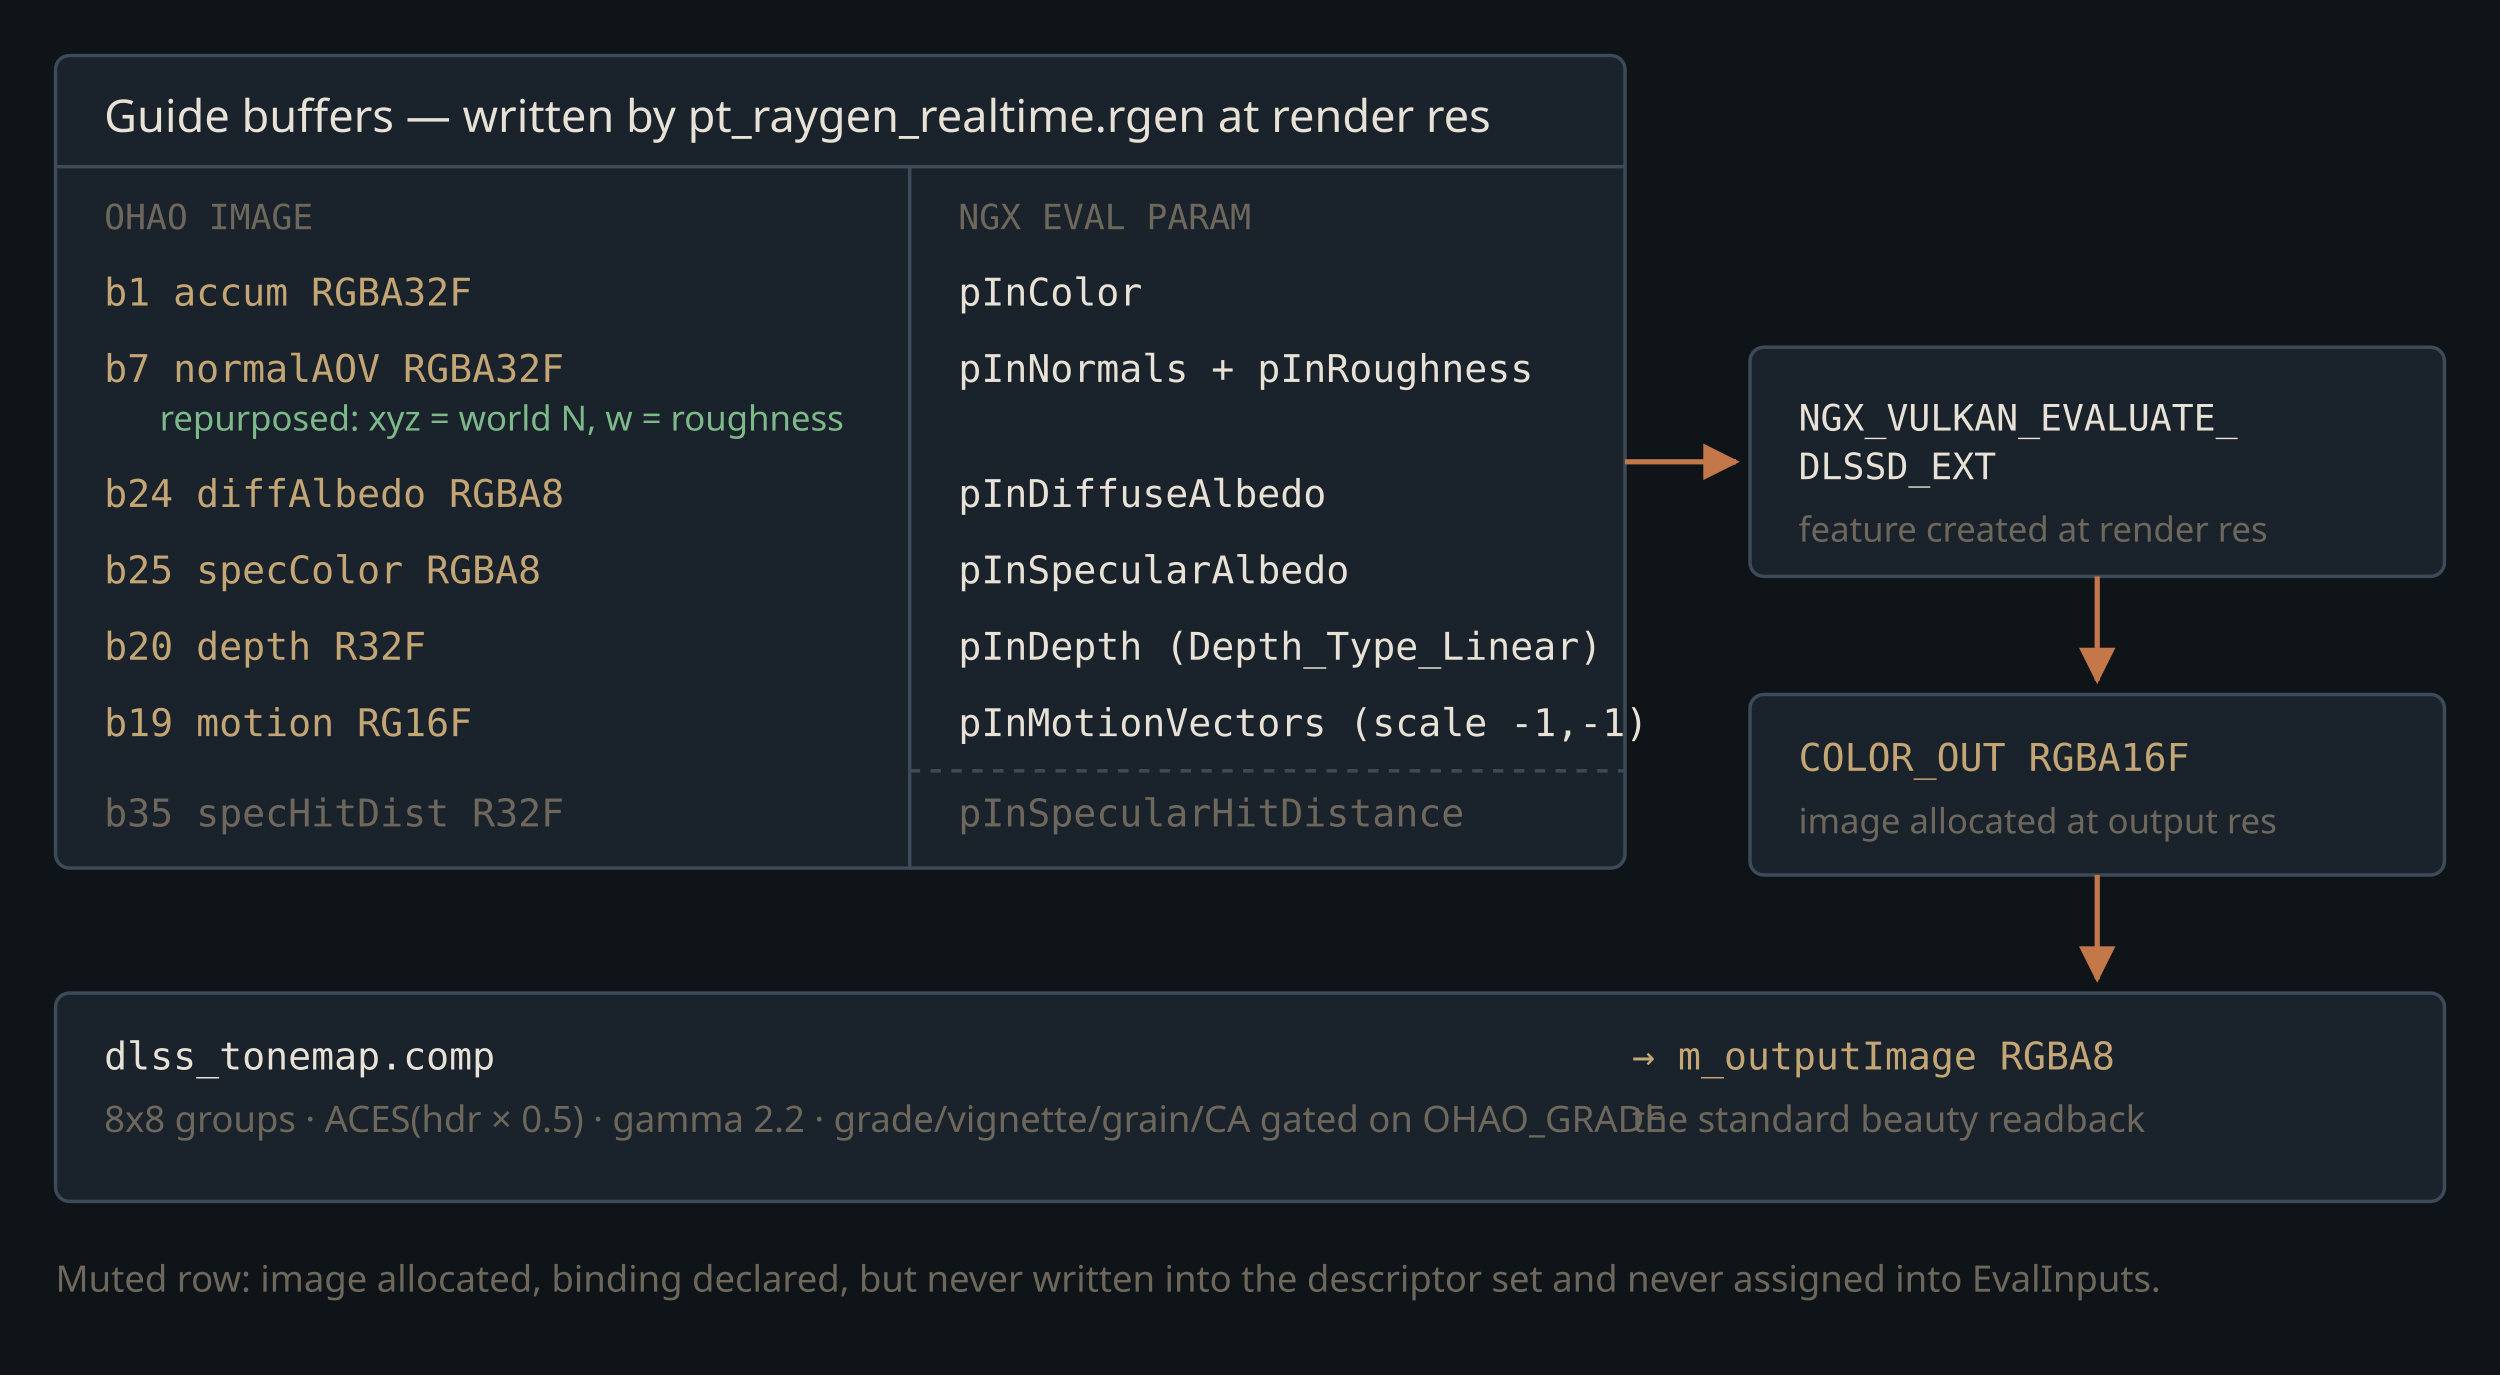
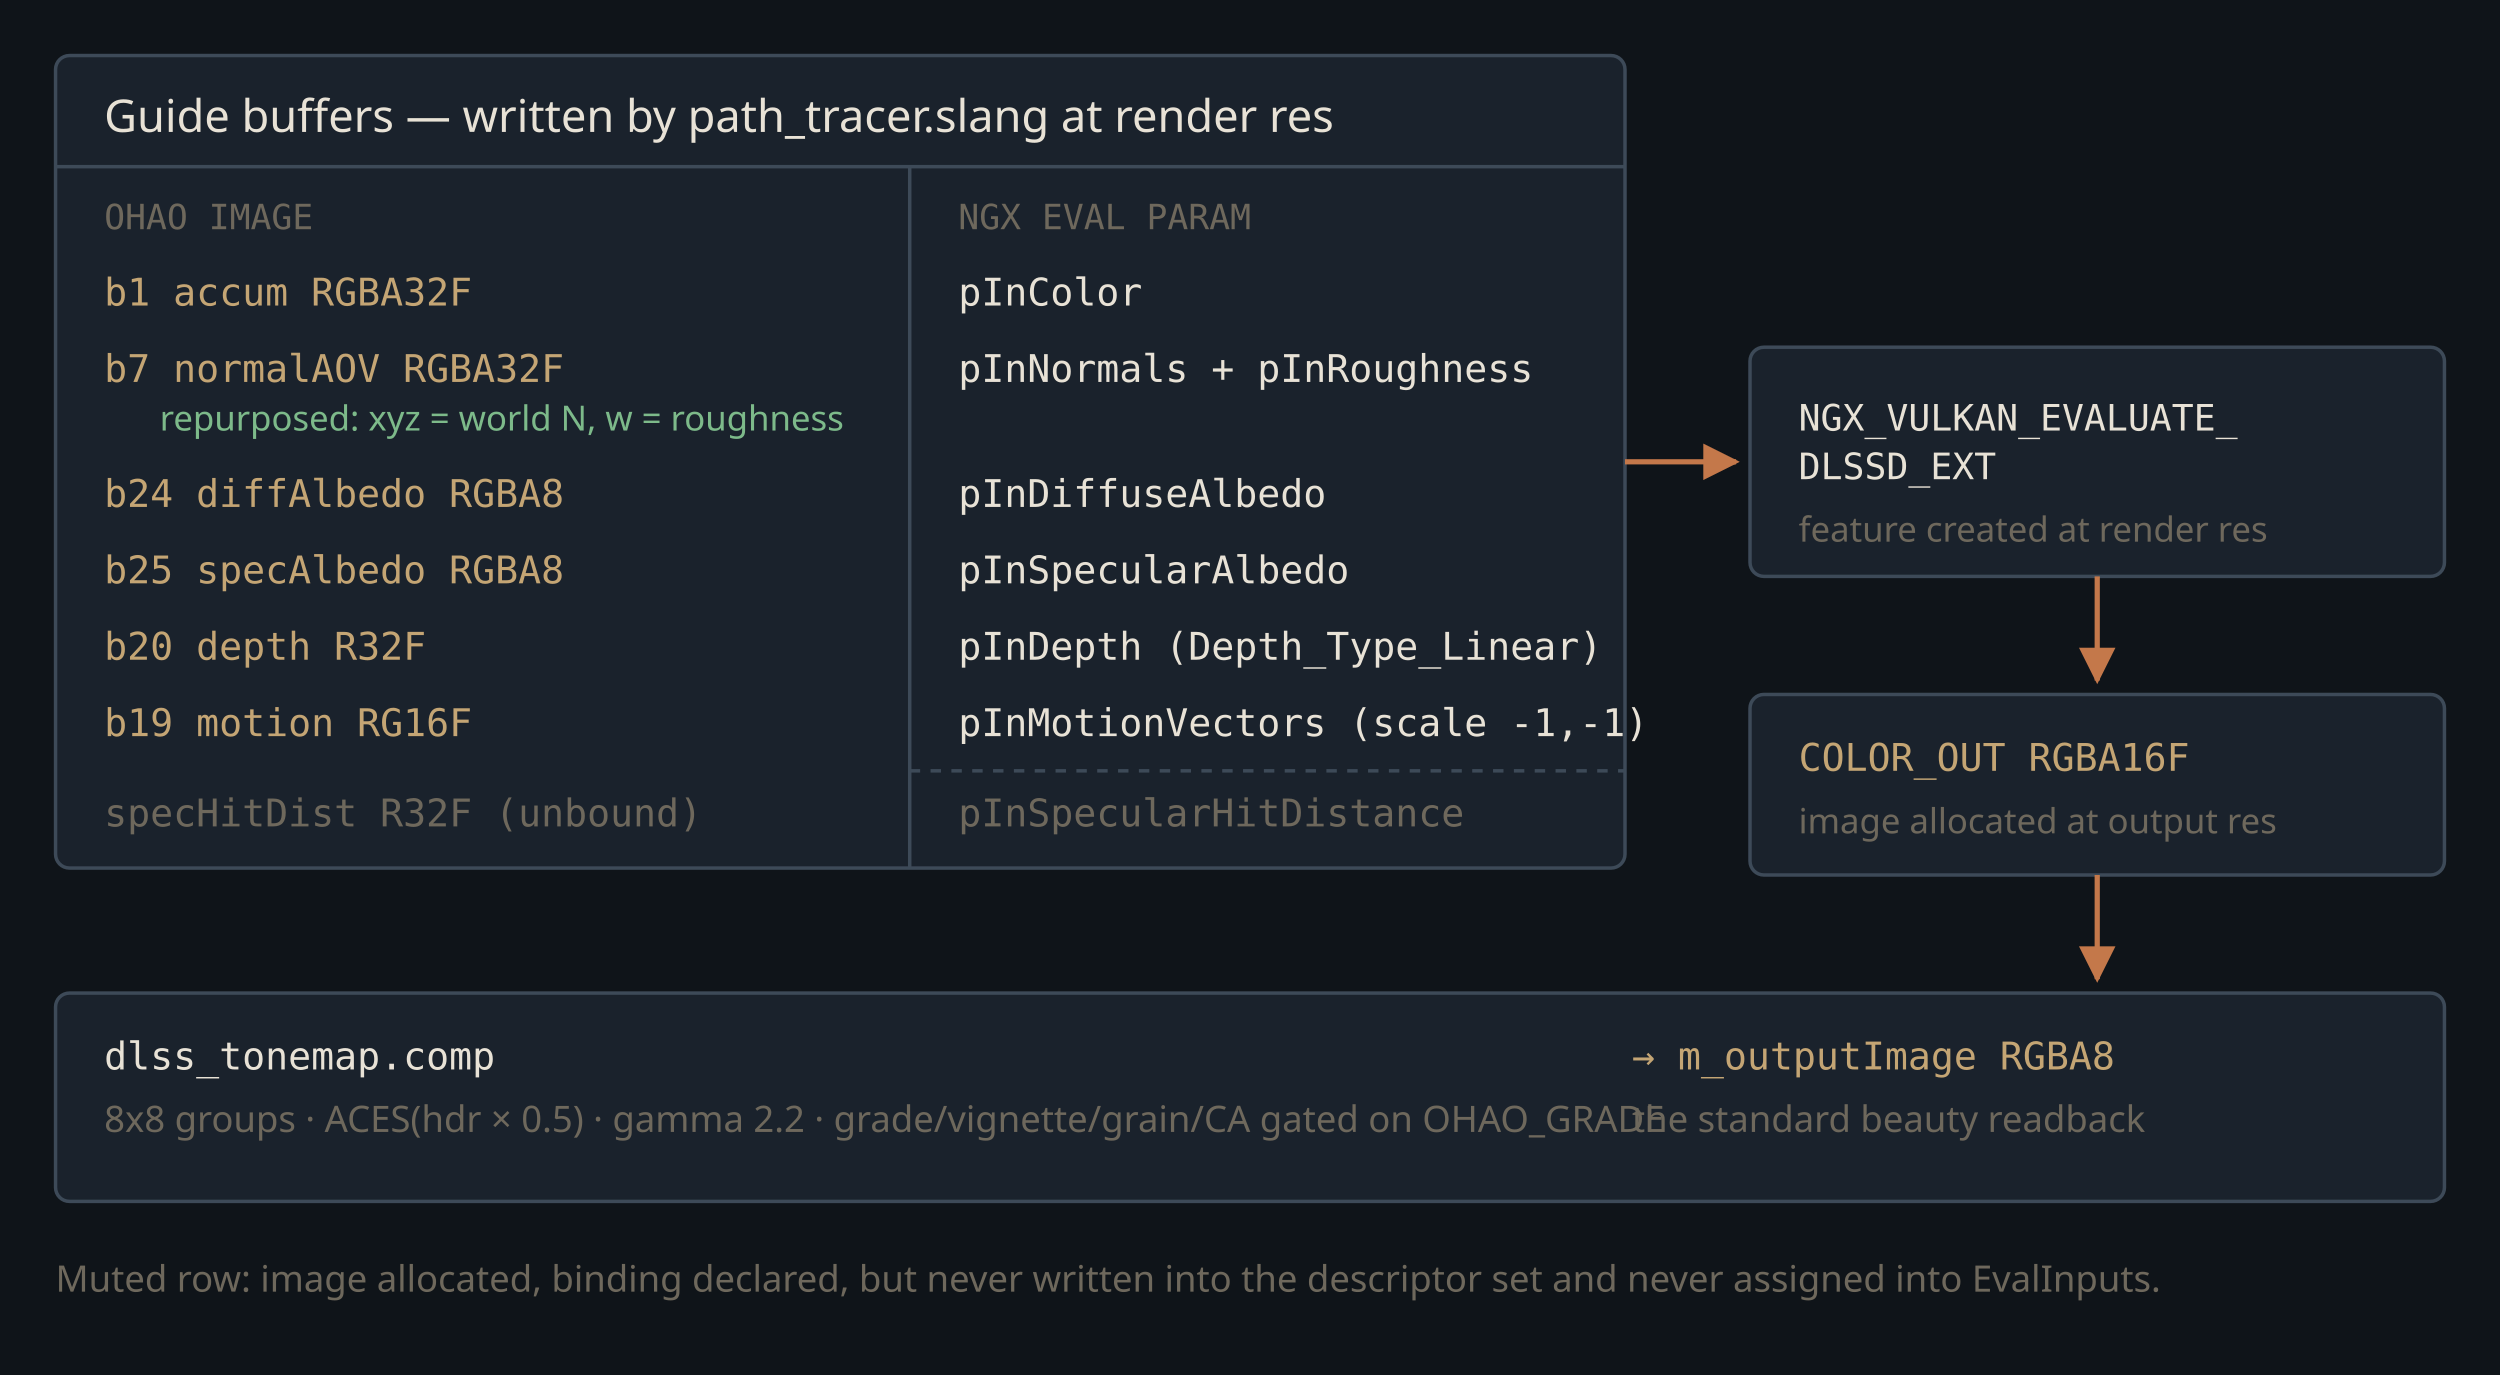
- <svg xmlns="http://www.w3.org/2000/svg" viewBox="0 0 720 396" class="unit-diagram" role="img" aria-label="Mapping from OHAO render-resolution AOV images to NVSDK NGX DLSSD evaluation parameters, and the output chain from COLOR_OUT through the tonemap compute pass to the RGBA8 beauty image. The specular hit-distance guide at binding 35 is drawn muted because it is declared in the descriptor layout but never written into the descriptor set and never assigned into EvalInputs.">
+ <svg xmlns="http://www.w3.org/2000/svg" viewBox="0 0 720 396" class="unit-diagram" role="img" aria-label="Mapping from OHAO render-resolution AOV images to NVSDK NGX DLSSD evaluation parameters, and the output chain from COLOR_OUT through the tonemap compute pass to the RGBA8 beauty image. The specular hit-distance guide is drawn muted because it is allocated but in no descriptor set, written by nothing and never assigned into EvalInputs.">
  <defs>
    <marker id="dlssArrow" viewBox="0 0 10 10" refX="9" refY="5" markerWidth="7" markerHeight="7" orient="auto">
      <path d="M0,0 L10,5 L0,10 z" fill="#c4784a" />
    </marker>
  </defs>
  <rect x="0" y="0" width="720" height="396" fill="#0f1419" />
  <rect x="16" y="16" width="452" height="234" rx="4" fill="#1a222c" stroke="#3d4a58" />
-   <text x="30" y="38" font-family="DM Sans,sans-serif" font-size="13" fill="#e8e2d6">Guide buffers — written by pt_raygen_realtime.rgen at render res</text>
+   <text x="30" y="38" font-family="DM Sans,sans-serif" font-size="13" fill="#e8e2d6">Guide buffers — written by path_tracer.slang at render res</text>
  <line x1="16" y1="48" x2="468" y2="48" stroke="#3d4a58" />
  <line x1="262" y1="48" x2="262" y2="250" stroke="#3d4a58" />
  <text x="30" y="66" font-family="IBM Plex Mono,monospace" font-size="10" fill="#6e685c">OHAO IMAGE</text>
  <text x="276" y="66" font-family="IBM Plex Mono,monospace" font-size="10" fill="#6e685c">NGX EVAL PARAM</text>
  <text x="30" y="88" font-family="IBM Plex Mono,monospace" font-size="11" fill="#c4a574">b1  accum   RGBA32F</text>
  <text x="276" y="88" font-family="IBM Plex Mono,monospace" font-size="11" fill="#e8e2d6">pInColor</text>
  <text x="30" y="110" font-family="IBM Plex Mono,monospace" font-size="11" fill="#c4a574">b7  normalAOV RGBA32F</text>
  <text x="276" y="110" font-family="IBM Plex Mono,monospace" font-size="11" fill="#e8e2d6">pInNormals + pInRoughness</text>
  <text x="46" y="124" font-family="DM Sans,sans-serif" font-size="10" fill="#7dba8a">repurposed: xyz = world N, w = roughness</text>
  <text x="30" y="146" font-family="IBM Plex Mono,monospace" font-size="11" fill="#c4a574">b24 diffAlbedo RGBA8</text>
  <text x="276" y="146" font-family="IBM Plex Mono,monospace" font-size="11" fill="#e8e2d6">pInDiffuseAlbedo</text>
-   <text x="30" y="168" font-family="IBM Plex Mono,monospace" font-size="11" fill="#c4a574">b25 specColor  RGBA8</text>
+   <text x="30" y="168" font-family="IBM Plex Mono,monospace" font-size="11" fill="#c4a574">b25 specAlbedo RGBA8</text>
  <text x="276" y="168" font-family="IBM Plex Mono,monospace" font-size="11" fill="#e8e2d6">pInSpecularAlbedo</text>
  <text x="30" y="190" font-family="IBM Plex Mono,monospace" font-size="11" fill="#c4a574">b20 depth    R32F</text>
  <text x="276" y="190" font-family="IBM Plex Mono,monospace" font-size="11" fill="#e8e2d6">pInDepth (Depth_Type_Linear)</text>
  <text x="30" y="212" font-family="IBM Plex Mono,monospace" font-size="11" fill="#c4a574">b19 motion   RG16F</text>
  <text x="276" y="212" font-family="IBM Plex Mono,monospace" font-size="11" fill="#e8e2d6">pInMotionVectors (scale -1,-1)</text>
-   <text x="30" y="238" font-family="IBM Plex Mono,monospace" font-size="11" fill="#6e685c">b35 specHitDist R32F</text>
+   <text x="30" y="238" font-family="IBM Plex Mono,monospace" font-size="11" fill="#6e685c">specHitDist R32F (unbound)</text>
  <text x="276" y="238" font-family="IBM Plex Mono,monospace" font-size="11" fill="#6e685c">pInSpecularHitDistance</text>
  <line x1="262" y1="222" x2="468" y2="222" stroke="#3d4a58" stroke-dasharray="3 3" />
  <path d="M468,133 L500,133" stroke="#c4784a" stroke-width="1.5" fill="none" marker-end="url(#dlssArrow)" />
  <rect x="504" y="100" width="200" height="66" rx="4" fill="#1a222c" stroke="#3d4a58" />
  <text x="518" y="124" font-family="IBM Plex Mono,monospace" font-size="10.5" fill="#e8e2d6">NGX_VULKAN_EVALUATE_</text>
  <text x="518" y="138" font-family="IBM Plex Mono,monospace" font-size="10.5" fill="#e8e2d6">DLSSD_EXT</text>
  <text x="518" y="156" font-family="DM Sans,sans-serif" font-size="10" fill="#6e685c">feature created at render res</text>
  <path d="M604,166 L604,196" stroke="#c4784a" stroke-width="1.5" fill="none" marker-end="url(#dlssArrow)" />
  <rect x="504" y="200" width="200" height="52" rx="4" fill="#1a222c" stroke="#3d4a58" />
  <text x="518" y="222" font-family="IBM Plex Mono,monospace" font-size="11" fill="#c4a574">COLOR_OUT RGBA16F</text>
  <text x="518" y="240" font-family="DM Sans,sans-serif" font-size="10" fill="#6e685c">image allocated at output res</text>
  <path d="M604,252 L604,282" stroke="#c4784a" stroke-width="1.5" fill="none" marker-end="url(#dlssArrow)" />
  <rect x="16" y="286" width="688" height="60" rx="4" fill="#1a222c" stroke="#3d4a58" />
  <text x="30" y="308" font-family="IBM Plex Mono,monospace" font-size="11" fill="#e8e2d6">dlss_tonemap.comp</text>
  <text x="30" y="326" font-family="DM Sans,sans-serif" font-size="10.5" fill="#6e685c">8x8 groups · ACES(hdr × 0.5) · gamma 2.2 · grade/vignette/grain/CA gated on OHAO_GRADE</text>
  <text x="470" y="308" font-family="IBM Plex Mono,monospace" font-size="11" fill="#c4a574">→ m_outputImage RGBA8</text>
  <text x="470" y="326" font-family="DM Sans,sans-serif" font-size="10.5" fill="#6e685c">the standard beauty readback</text>
  <text x="16" y="372" font-family="DM Sans,sans-serif" font-size="10.5" fill="#6e685c">Muted row: image allocated, binding declared, but never written into the descriptor set and never assigned into EvalInputs.</text>
</svg>
